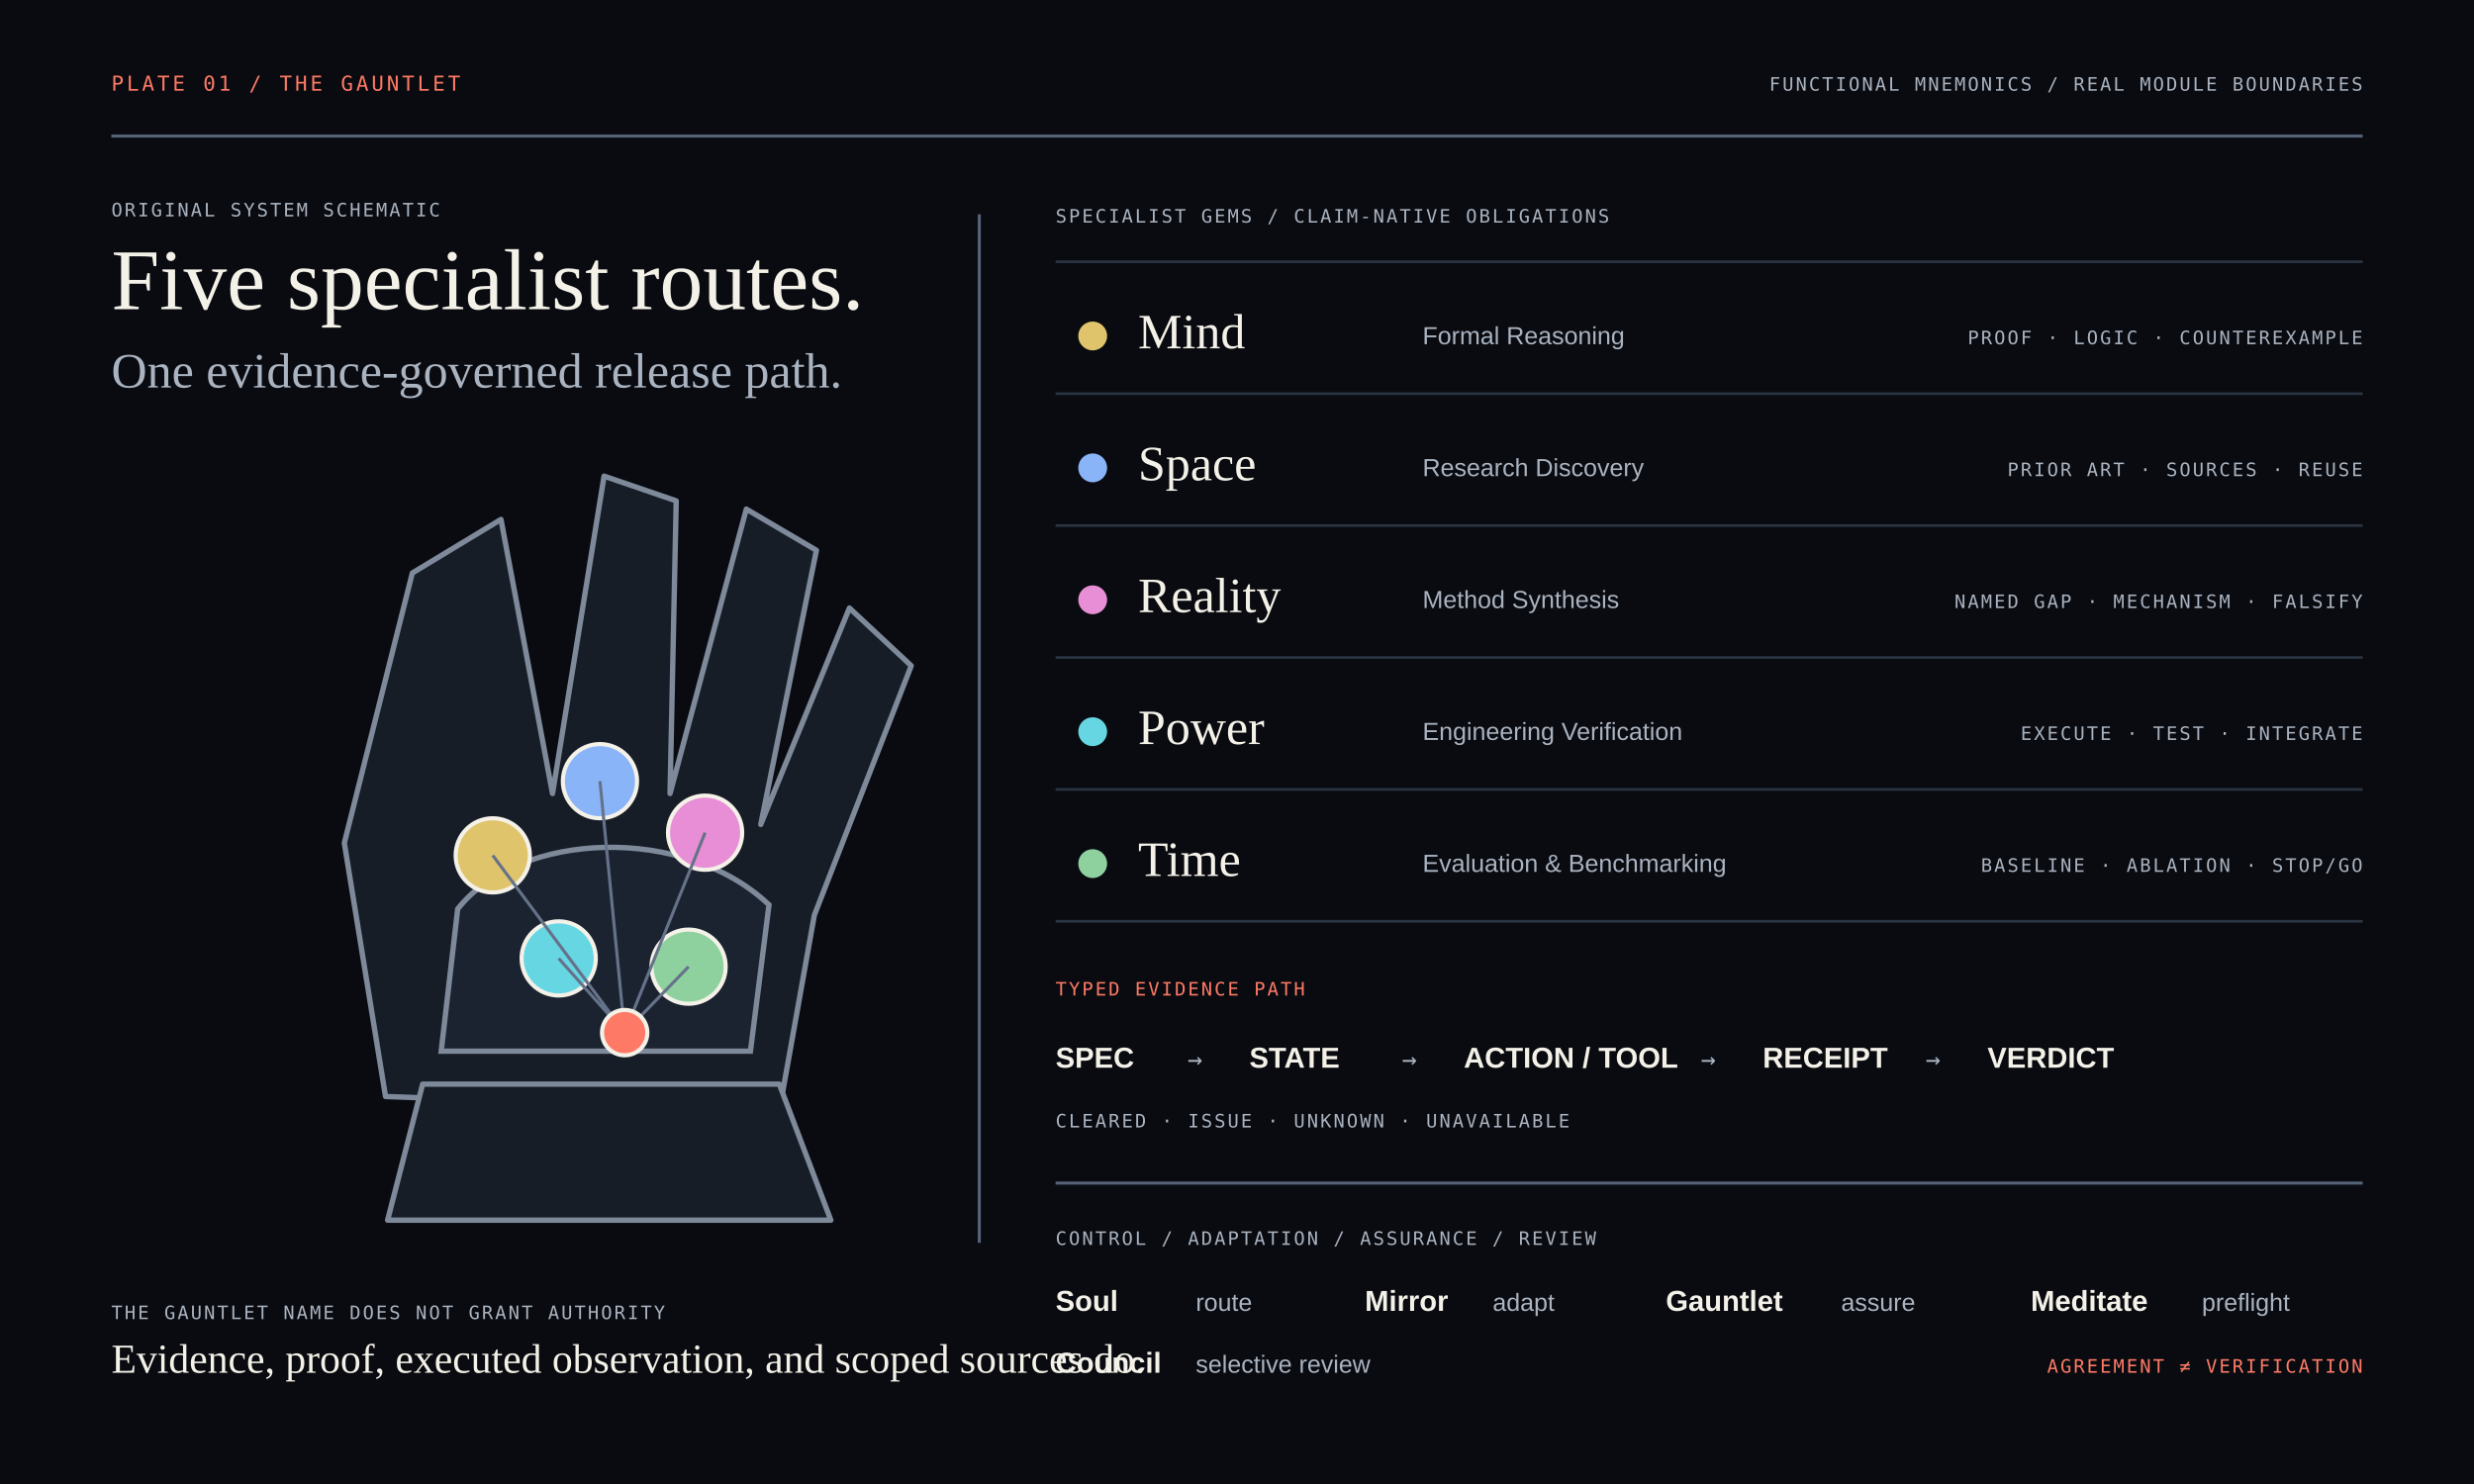
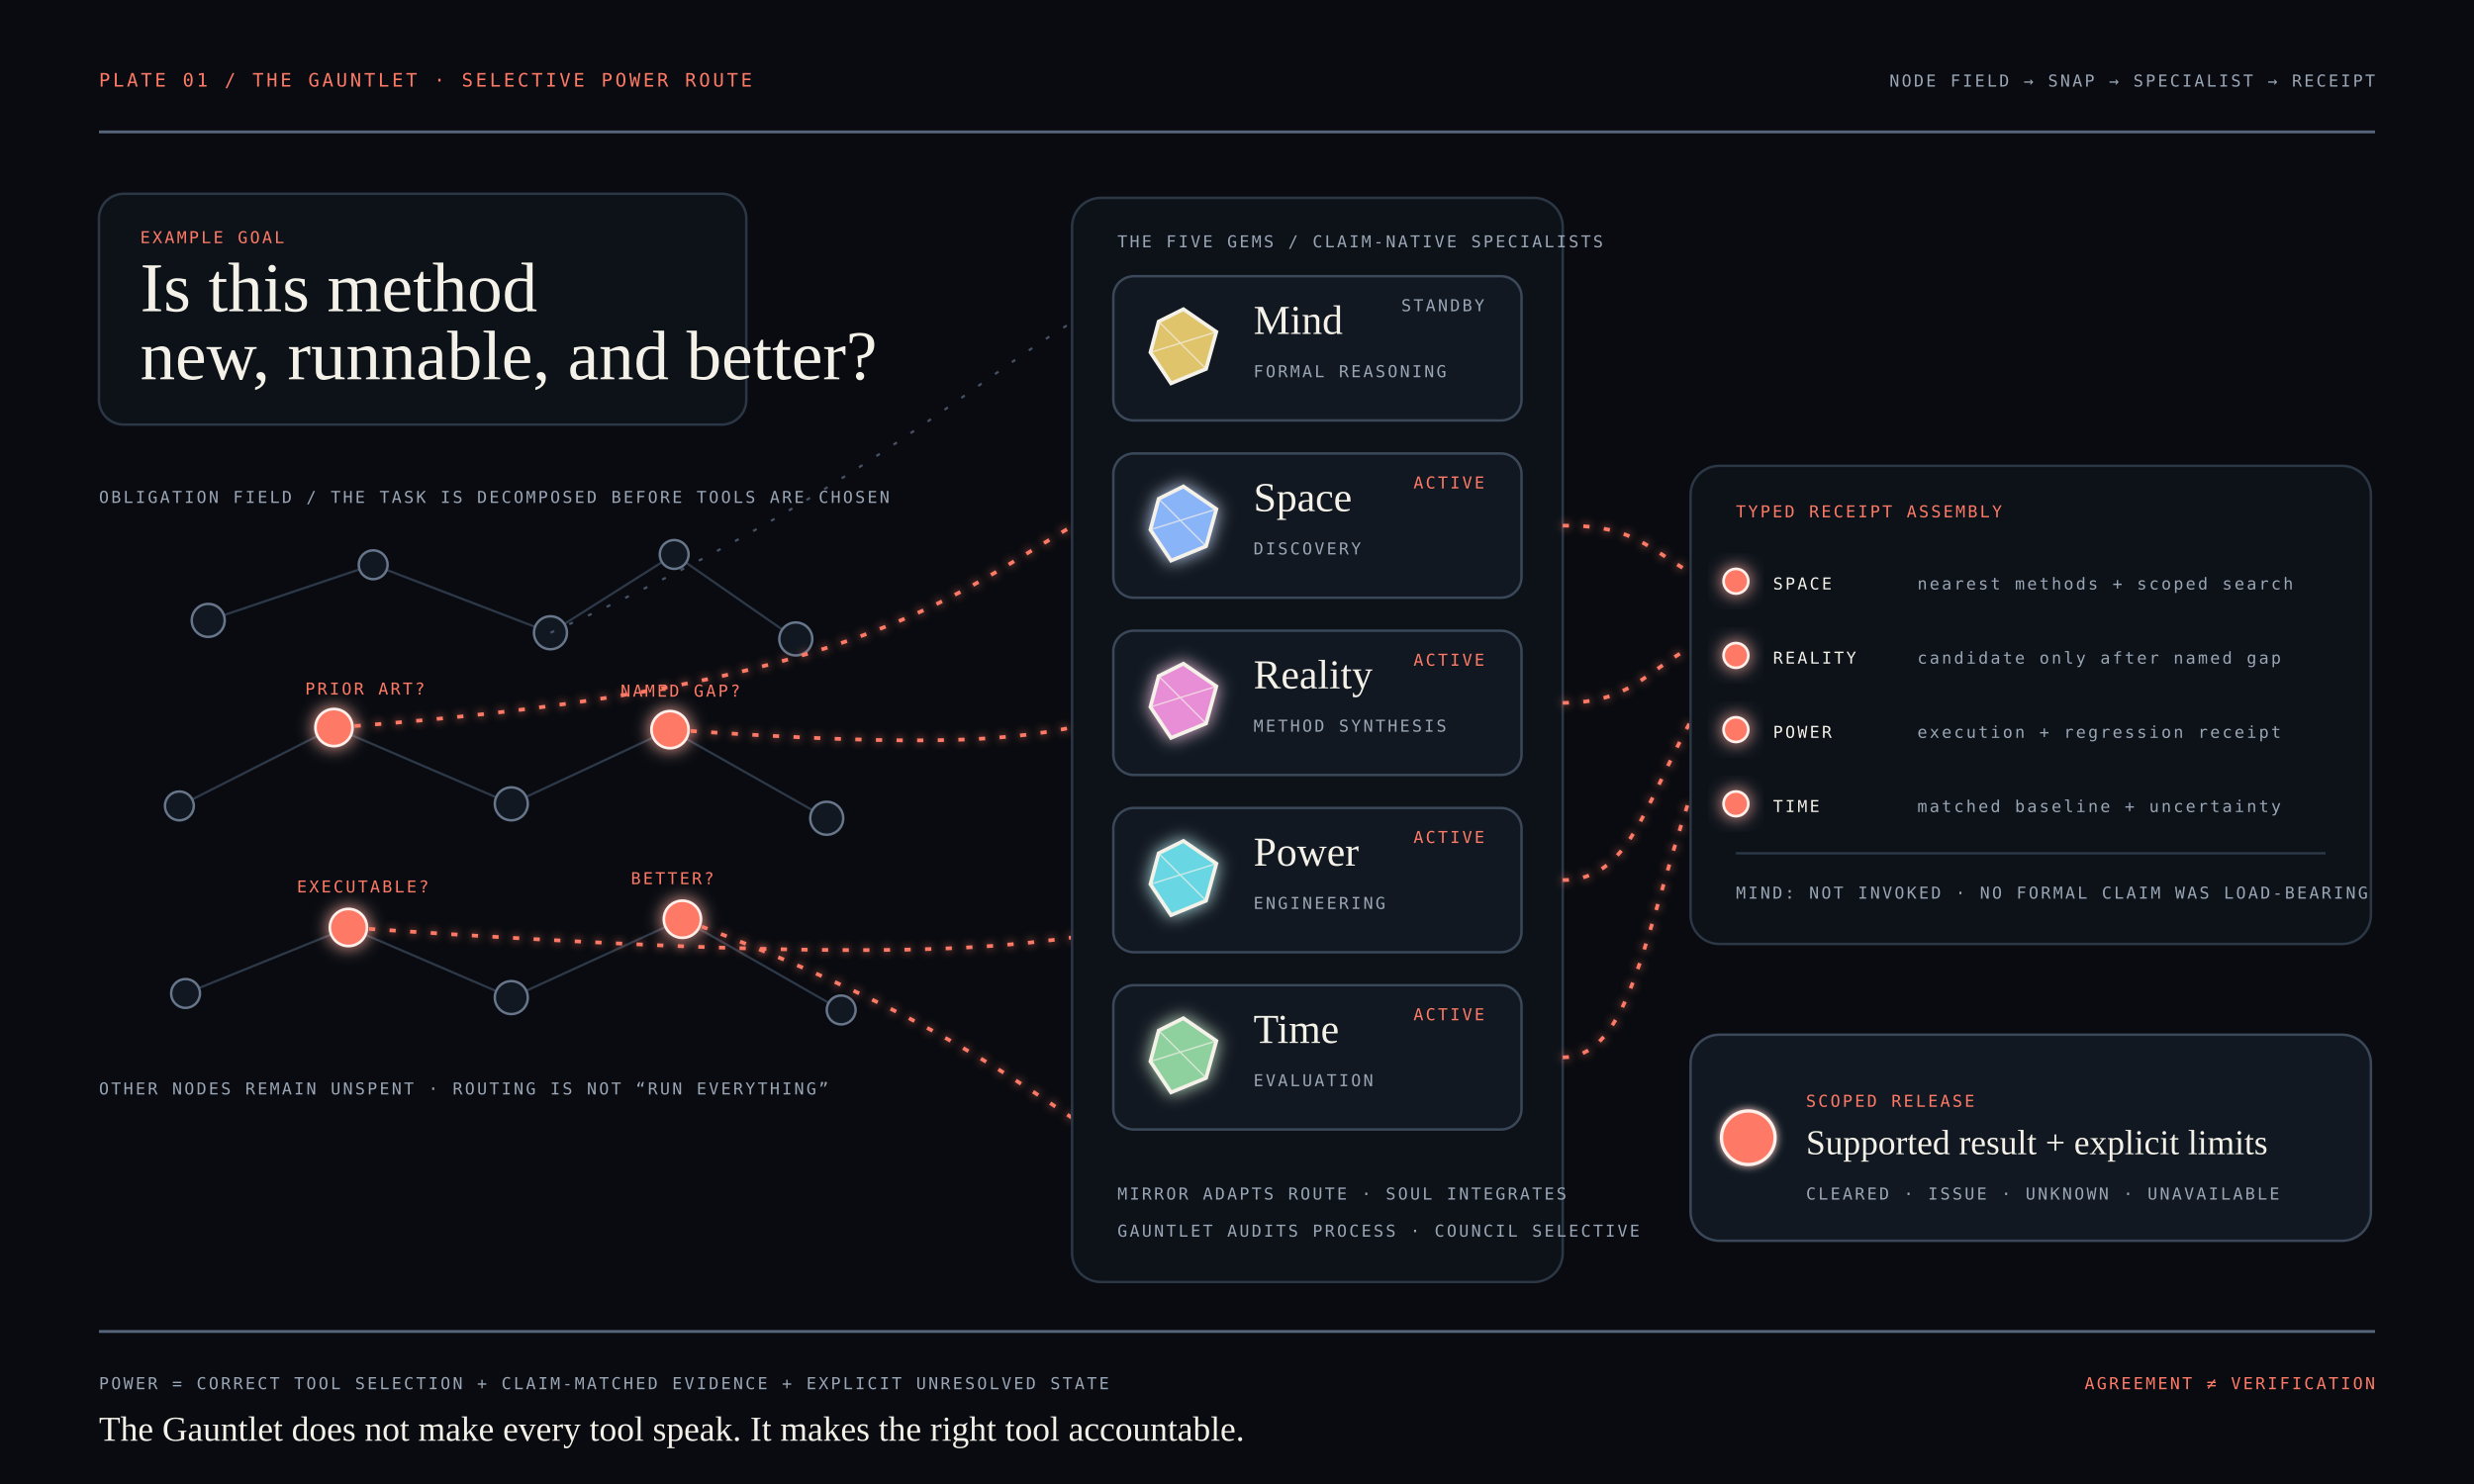
<svg xmlns="http://www.w3.org/2000/svg" viewBox="0 0 1200 720" role="img" aria-labelledby="title desc">
-   <rect width="1200" height="720" fill="#090b10" />
-   <style>
-     .sans{font-family:Arial,Helvetica,sans-serif}.serif{font-family:Georgia,'Times New Roman',serif}.mono{font-family:Consolas,Menlo,monospace}.text{fill:#f4f1e8}.muted{fill:#aab3c0}.red{fill:#ff7a66}.line{stroke:#2b3442;stroke-width:1.3}.strong{stroke:#566277;stroke-width:1.5}.route{stroke:#657289;stroke-width:1.5;fill:none}.small{font-size:10px;letter-spacing:1.4px}.micro{font-size:9px;letter-spacing:1px}.body{font-size:12px}.name{font-size:24px}.label{font-size:14px;font-weight:700}.gauntlet{fill:#171d27;stroke:#7e899a;stroke-width:2.6;stroke-linejoin:round}.palm{fill:#1b2330;stroke:#7e899a;stroke-width:2.6}.gem{stroke:#f4f1e8;stroke-width:2}.mind{fill:#e0c46c}.space{fill:#8ab4f8}.reality{fill:#e88ed6}.power{fill:#67d6e3}.time{fill:#8fd19e}.receipt{fill:#ff7a66;stroke:#f4f1e8;stroke-width:2}
-   </style>
-   <text x="54" y="44" class="mono red small">PLATE 01 / THE GAUNTLET</text>
-   <text x="1146" y="44" text-anchor="end" class="mono muted micro">FUNCTIONAL MNEMONICS / REAL MODULE BOUNDARIES</text>
-   <line x1="54" y1="66" x2="1146" y2="66" class="strong" />
-   <text x="54" y="105" class="mono muted micro">ORIGINAL SYSTEM SCHEMATIC</text>
-   <text x="54" y="150" class="serif text" font-size="42">Five specialist routes.</text>
-   <text x="54" y="188" class="serif muted" font-size="24">One evidence-governed release path.</text>
-   <g transform="translate(75 195)">
-     <path d="M112 337 L92 214 L125 83 L168 57 L193 190 L218 36 L253 48 L250 190 L287 52 L321 72 L294 205 L337 100 L367 128 L320 249 L303 344 Z" class="gauntlet" />
-     <path d="M130 331 L303 331 L328 397 L113 397 Z" class="gauntlet" />
-     <path d="M147 246 C177 208 257 205 298 244 L289 315 L139 315 Z" class="palm" />
-     <circle cx="164" cy="220" r="18" class="gem mind" />
-     <circle cx="216" cy="184" r="18" class="gem space" />
-     <circle cx="267" cy="209" r="18" class="gem reality" />
-     <circle cx="196" cy="270" r="18" class="gem power" />
-     <circle cx="259" cy="274" r="18" class="gem time" />
-     <path d="M164 220 L228 306 M216 184 L228 306 M267 209 L228 306 M196 270 L228 306 M259 274 L228 306" class="route" />
-     <circle cx="228" cy="306" r="11" class="receipt" />
+   <defs>
+     <filter id="glow" x="-60%" y="-60%" width="220%" height="220%">
+       <feGaussianBlur in="SourceGraphic" stdDeviation="4" result="b" />
+       <feMerge>
+         <feMergeNode in="b" />
+         <feMergeNode in="SourceGraphic" />
+       </feMerge>
+     </filter>
+     <filter id="soft" x="-40%" y="-40%" width="180%" height="180%">
+       <feGaussianBlur in="SourceGraphic" stdDeviation="2" result="b" />
+       <feMerge>
+         <feMergeNode in="b" />
+         <feMergeNode in="SourceGraphic" />
+       </feMerge>
+     </filter>
+     <style>
+       .sans{font-family:Arial,Helvetica,sans-serif}.serif{font-family:Georgia,'Times New Roman',serif}.mono{font-family:Consolas,Menlo,monospace}
+       .bg{fill:#090b10}.panel{fill:#0d1219;stroke:#2c3745;stroke-width:1.2}.panel2{fill:#111821;stroke:#3b4859;stroke-width:1.2}.line{fill:none;stroke:#2d3948;stroke-width:1.1}.strong{fill:none;stroke:#56657a;stroke-width:1.4}.snap{fill:none;stroke:#ff7a66;stroke-width:1.8;stroke-dasharray:3 7;filter:url(#soft)}.idle{fill:none;stroke:#465264;stroke-width:1.1;stroke-dasharray:2 8}
+       .text{fill:#f4f1e8}.muted{fill:#9aa6b5}.red{fill:#ff7a66}.mind{fill:#e0c46c}.space{fill:#8ab4f8}.reality{fill:#e88ed6}.power{fill:#67d6e3}.time{fill:#8fd19e}
+       .gem{stroke:#f4f1e8;stroke-width:1.8}.gemFacet{fill:none;stroke:#f4f1e8;stroke-width:.65;opacity:.72}.node{fill:#111821;stroke:#67768a;stroke-width:1.2}.hot{fill:#ff7a66;stroke:#fff0eb;stroke-width:1.3;filter:url(#glow)}.receipt{fill:#0d1219;stroke:#ff7a66;stroke-width:1.5}.gate{fill:#ff7a66;stroke:#fff0eb;stroke-width:1.6;filter:url(#soft)}
+       .micro{font-size:9px;letter-spacing:1.35px}.tiny{font-size:8px;letter-spacing:1.1px}.body{font-size:11px}.label{font-size:13px;font-weight:700}.name{font-size:20px}.headline{font-size:34px}.sub{font-size:17px}
+     </style>
+   </defs>
+   <rect width="1200" height="720" class="bg" />
+   <text x="48" y="42" class="mono red micro">PLATE 01 / THE GAUNTLET · SELECTIVE POWER ROUTE</text>
+   <text x="1152" y="42" text-anchor="end" class="mono muted tiny">NODE FIELD → SNAP → SPECIALIST → RECEIPT</text>
+   <path d="M48 64H1152" class="strong" />
+   <rect x="48" y="94" width="314" height="112" rx="12" class="panel" />
+   <text x="68" y="118" class="mono red tiny">EXAMPLE GOAL</text>
+   <text x="68" y="151" class="serif text headline">Is this method</text>
+   <text x="68" y="184" class="serif text headline">new, runnable, and better?</text>
+   <text x="48" y="244" class="mono muted tiny">OBLIGATION FIELD / THE TASK IS DECOMPOSED BEFORE TOOLS ARE CHOSEN</text>
+   <g>
+     <path d="M101 301L181 274L267 307L327 269L386 310M87 391L162 353L248 390L325 354L401 397M90 482L169 450L248 484L331 446L408 490" class="line" />
+     <circle cx="101" cy="301" r="8" class="node" />
+     <circle cx="181" cy="274" r="7" class="node" />
+     <circle cx="267" cy="307" r="8" class="node" />
+     <circle cx="327" cy="269" r="7" class="node" />
+     <circle cx="386" cy="310" r="8" class="node" />
+     <circle cx="87" cy="391" r="7" class="node" />
+     <circle cx="162" cy="353" r="9" class="hot" />
+     <circle cx="248" cy="390" r="8" class="node" />
+     <circle cx="325" cy="354" r="9" class="hot" />
+     <circle cx="401" cy="397" r="8" class="node" />
+     <circle cx="90" cy="482" r="7" class="node" />
+     <circle cx="169" cy="450" r="9" class="hot" />
+     <circle cx="248" cy="484" r="8" class="node" />
+     <circle cx="331" cy="446" r="9" class="hot" />
+     <circle cx="408" cy="490" r="7" class="node" />
  </g>
-   <text x="54" y="640" class="mono muted micro">THE GAUNTLET NAME DOES NOT GRANT AUTHORITY</text>
-   <text x="54" y="666" class="serif text" font-size="20">Evidence, proof, executed observation, and scoped sources do.</text>
-   <line x1="475" y1="104" x2="475" y2="603" class="strong" />
-   <text x="512" y="108" class="mono muted micro">SPECIALIST GEMS / CLAIM-NATIVE OBLIGATIONS</text>
+   <text x="148" y="337" class="mono red tiny">PRIOR ART?</text>
+   <text x="301" y="338" class="mono red tiny">NAMED GAP?</text>
+   <text x="144" y="433" class="mono red tiny">EXECUTABLE?</text>
+   <text x="306" y="429" class="mono red tiny">BETTER?</text>
+   <text x="48" y="531" class="mono muted tiny">OTHER NODES REMAIN UNSPENT · ROUTING IS NOT “RUN EVERYTHING”</text>
+   <path d="M162 353C440 333 468 280 541 244" class="snap" />
+   <path d="M325 354C457 363 496 360 541 348" class="snap" />
+   <path d="M169 450C447 469 488 459 541 452" class="snap" />
+   <path d="M331 446C462 495 500 531 541 556" class="snap" />
+   <path d="M267 307C432 233 485 171 541 145" class="idle" />
+   <rect x="520" y="96" width="238" height="526" rx="14" class="panel" />
+   <text x="542" y="120" class="mono muted tiny">THE FIVE GEMS / CLAIM-NATIVE SPECIALISTS</text>
+   <g transform="translate(0 0)">
+     <rect x="540" y="134" width="198" height="70" rx="10" class="panel2" />
+     <path d="M574 150L590 161L585 179L568 186L558 171L562 156Z" class="gem mind" />
+     <path d="M562 156L585 179M558 171L590 161" class="gemFacet" />
+     <text x="608" y="162" class="serif text name">Mind</text>
+     <text x="608" y="183" class="mono muted tiny">FORMAL REASONING</text>
+     <text x="720" y="151" text-anchor="end" class="mono muted tiny">STANDBY</text>
+   </g>
  <g>
-     <line x1="512" y1="127" x2="1146" y2="127" class="line" />
-     <circle cx="530" cy="163" r="7" class="mind" />
-     <text x="552" y="169" class="serif text name">Mind</text>
-     <text x="690" y="167" class="sans muted body">Formal Reasoning</text>
-     <text x="1146" y="167" text-anchor="end" class="mono muted micro">PROOF · LOGIC · COUNTEREXAMPLE</text>
-     <line x1="512" y1="191" x2="1146" y2="191" class="line" />
-     <circle cx="530" cy="227" r="7" class="space" />
-     <text x="552" y="233" class="serif text name">Space</text>
-     <text x="690" y="231" class="sans muted body">Research Discovery</text>
-     <text x="1146" y="231" text-anchor="end" class="mono muted micro">PRIOR ART · SOURCES · REUSE</text>
-     <line x1="512" y1="255" x2="1146" y2="255" class="line" />
-     <circle cx="530" cy="291" r="7" class="reality" />
-     <text x="552" y="297" class="serif text name">Reality</text>
-     <text x="690" y="295" class="sans muted body">Method Synthesis</text>
-     <text x="1146" y="295" text-anchor="end" class="mono muted micro">NAMED GAP · MECHANISM · FALSIFY</text>
-     <line x1="512" y1="319" x2="1146" y2="319" class="line" />
-     <circle cx="530" cy="355" r="7" class="power" />
-     <text x="552" y="361" class="serif text name">Power</text>
-     <text x="690" y="359" class="sans muted body">Engineering Verification</text>
-     <text x="1146" y="359" text-anchor="end" class="mono muted micro">EXECUTE · TEST · INTEGRATE</text>
-     <line x1="512" y1="383" x2="1146" y2="383" class="line" />
-     <circle cx="530" cy="419" r="7" class="time" />
-     <text x="552" y="425" class="serif text name">Time</text>
-     <text x="690" y="423" class="sans muted body">Evaluation &amp; Benchmarking</text>
-     <text x="1146" y="423" text-anchor="end" class="mono muted micro">BASELINE · ABLATION · STOP/GO</text>
-     <line x1="512" y1="447" x2="1146" y2="447" class="line" />
+     <rect x="540" y="220" width="198" height="70" rx="10" class="panel2" />
+     <path d="M574 236L590 247L585 265L568 272L558 257L562 242Z" class="gem space" filter="url(#glow)" />
+     <path d="M562 242L585 265M558 257L590 247" class="gemFacet" />
+     <text x="608" y="248" class="serif text name">Space</text>
+     <text x="608" y="269" class="mono muted tiny">DISCOVERY</text>
+     <text x="720" y="237" text-anchor="end" class="mono red tiny">ACTIVE</text>
  </g>
-   <text x="512" y="483" class="mono red micro">TYPED EVIDENCE PATH</text>
-   <text x="512" y="518" class="sans text label">SPEC</text>
-   <text x="576" y="518" class="mono muted body">→</text>
-   <text x="606" y="518" class="sans text label">STATE</text>
-   <text x="680" y="518" class="mono muted body">→</text>
-   <text x="710" y="518" class="sans text label">ACTION / TOOL</text>
-   <text x="825" y="518" class="mono muted body">→</text>
-   <text x="855" y="518" class="sans text label">RECEIPT</text>
-   <text x="934" y="518" class="mono muted body">→</text>
-   <text x="964" y="518" class="sans text label">VERDICT</text>
-   <text x="512" y="547" class="mono muted micro">CLEARED · ISSUE · UNKNOWN · UNAVAILABLE</text>
-   <line x1="512" y1="574" x2="1146" y2="574" class="strong" />
-   <text x="512" y="604" class="mono muted micro">CONTROL / ADAPTATION / ASSURANCE / REVIEW</text>
-   <text x="512" y="636" class="sans text label">Soul</text>
-   <text x="580" y="636" class="sans muted body">route</text>
-   <text x="662" y="636" class="sans text label">Mirror</text>
-   <text x="724" y="636" class="sans muted body">adapt</text>
-   <text x="808" y="636" class="sans text label">Gauntlet</text>
-   <text x="893" y="636" class="sans muted body">assure</text>
-   <text x="985" y="636" class="sans text label">Meditate</text>
-   <text x="1068" y="636" class="sans muted body">preflight</text>
-   <text x="512" y="666" class="sans text label">Council</text>
-   <text x="580" y="666" class="sans muted body">selective review</text>
-   <text x="1146" y="666" text-anchor="end" class="mono red micro">AGREEMENT ≠ VERIFICATION</text>
+   <g>
+     <rect x="540" y="306" width="198" height="70" rx="10" class="panel2" />
+     <path d="M574 322L590 333L585 351L568 358L558 343L562 328Z" class="gem reality" filter="url(#glow)" />
+     <path d="M562 328L585 351M558 343L590 333" class="gemFacet" />
+     <text x="608" y="334" class="serif text name">Reality</text>
+     <text x="608" y="355" class="mono muted tiny">METHOD SYNTHESIS</text>
+     <text x="720" y="323" text-anchor="end" class="mono red tiny">ACTIVE</text>
+   </g>
+   <g>
+     <rect x="540" y="392" width="198" height="70" rx="10" class="panel2" />
+     <path d="M574 408L590 419L585 437L568 444L558 429L562 414Z" class="gem power" filter="url(#glow)" />
+     <path d="M562 414L585 437M558 429L590 419" class="gemFacet" />
+     <text x="608" y="420" class="serif text name">Power</text>
+     <text x="608" y="441" class="mono muted tiny">ENGINEERING</text>
+     <text x="720" y="409" text-anchor="end" class="mono red tiny">ACTIVE</text>
+   </g>
+   <g>
+     <rect x="540" y="478" width="198" height="70" rx="10" class="panel2" />
+     <path d="M574 494L590 505L585 523L568 530L558 515L562 500Z" class="gem time" filter="url(#glow)" />
+     <path d="M562 500L585 523M558 515L590 505" class="gemFacet" />
+     <text x="608" y="506" class="serif text name">Time</text>
+     <text x="608" y="527" class="mono muted tiny">EVALUATION</text>
+     <text x="720" y="495" text-anchor="end" class="mono red tiny">ACTIVE</text>
+   </g>
+   <text x="542" y="582" class="mono muted tiny">MIRROR ADAPTS ROUTE · SOUL INTEGRATES</text>
+   <text x="542" y="600" class="mono muted tiny">GAUNTLET AUDITS PROCESS · COUNCIL SELECTIVE</text>
+   <path d="M758 255C790 255 796 263 820 278M758 341C790 341 797 327 820 314M758 427C790 427 797 392 820 350M758 513C790 513 797 456 820 386" class="snap" />
+   <rect x="820" y="226" width="330" height="232" rx="14" class="panel" />
+   <text x="842" y="251" class="mono red tiny">TYPED RECEIPT ASSEMBLY</text>
+   <g class="mono tiny">
+     <circle cx="842" cy="282" r="6" class="hot" />
+     <text x="860" y="286" class="text">SPACE</text>
+     <text x="930" y="286" class="muted">nearest methods + scoped search</text>
+     <circle cx="842" cy="318" r="6" class="hot" />
+     <text x="860" y="322" class="text">REALITY</text>
+     <text x="930" y="322" class="muted">candidate only after named gap</text>
+     <circle cx="842" cy="354" r="6" class="hot" />
+     <text x="860" y="358" class="text">POWER</text>
+     <text x="930" y="358" class="muted">execution + regression receipt</text>
+     <circle cx="842" cy="390" r="6" class="hot" />
+     <text x="860" y="394" class="text">TIME</text>
+     <text x="930" y="394" class="muted">matched baseline + uncertainty</text>
+   </g>
+   <path d="M842 414H1128" class="line" />
+   <text x="842" y="436" class="mono muted tiny">MIND: NOT INVOKED · NO FORMAL CLAIM WAS LOAD-BEARING</text>
+   <path d="M985 458V502" class="snap" />
+   <rect x="820" y="502" width="330" height="100" rx="14" class="panel2" />
+   <circle cx="848" cy="552" r="13" class="gate" />
+   <text x="876" y="537" class="mono red tiny">SCOPED RELEASE</text>
+   <text x="876" y="560" class="serif text sub">Supported result + explicit limits</text>
+   <text x="876" y="582" class="mono muted tiny">CLEARED · ISSUE · UNKNOWN · UNAVAILABLE</text>
+   <path d="M48 646H1152" class="strong" />
+   <text x="48" y="674" class="mono muted tiny">POWER = CORRECT TOOL SELECTION + CLAIM-MATCHED EVIDENCE + EXPLICIT UNRESOLVED STATE</text>
+   <text x="1152" y="674" text-anchor="end" class="mono red tiny">AGREEMENT ≠ VERIFICATION</text>
+   <text x="48" y="699" class="serif text sub">The Gauntlet does not make every tool speak. It makes the right tool accountable.</text>
</svg>
